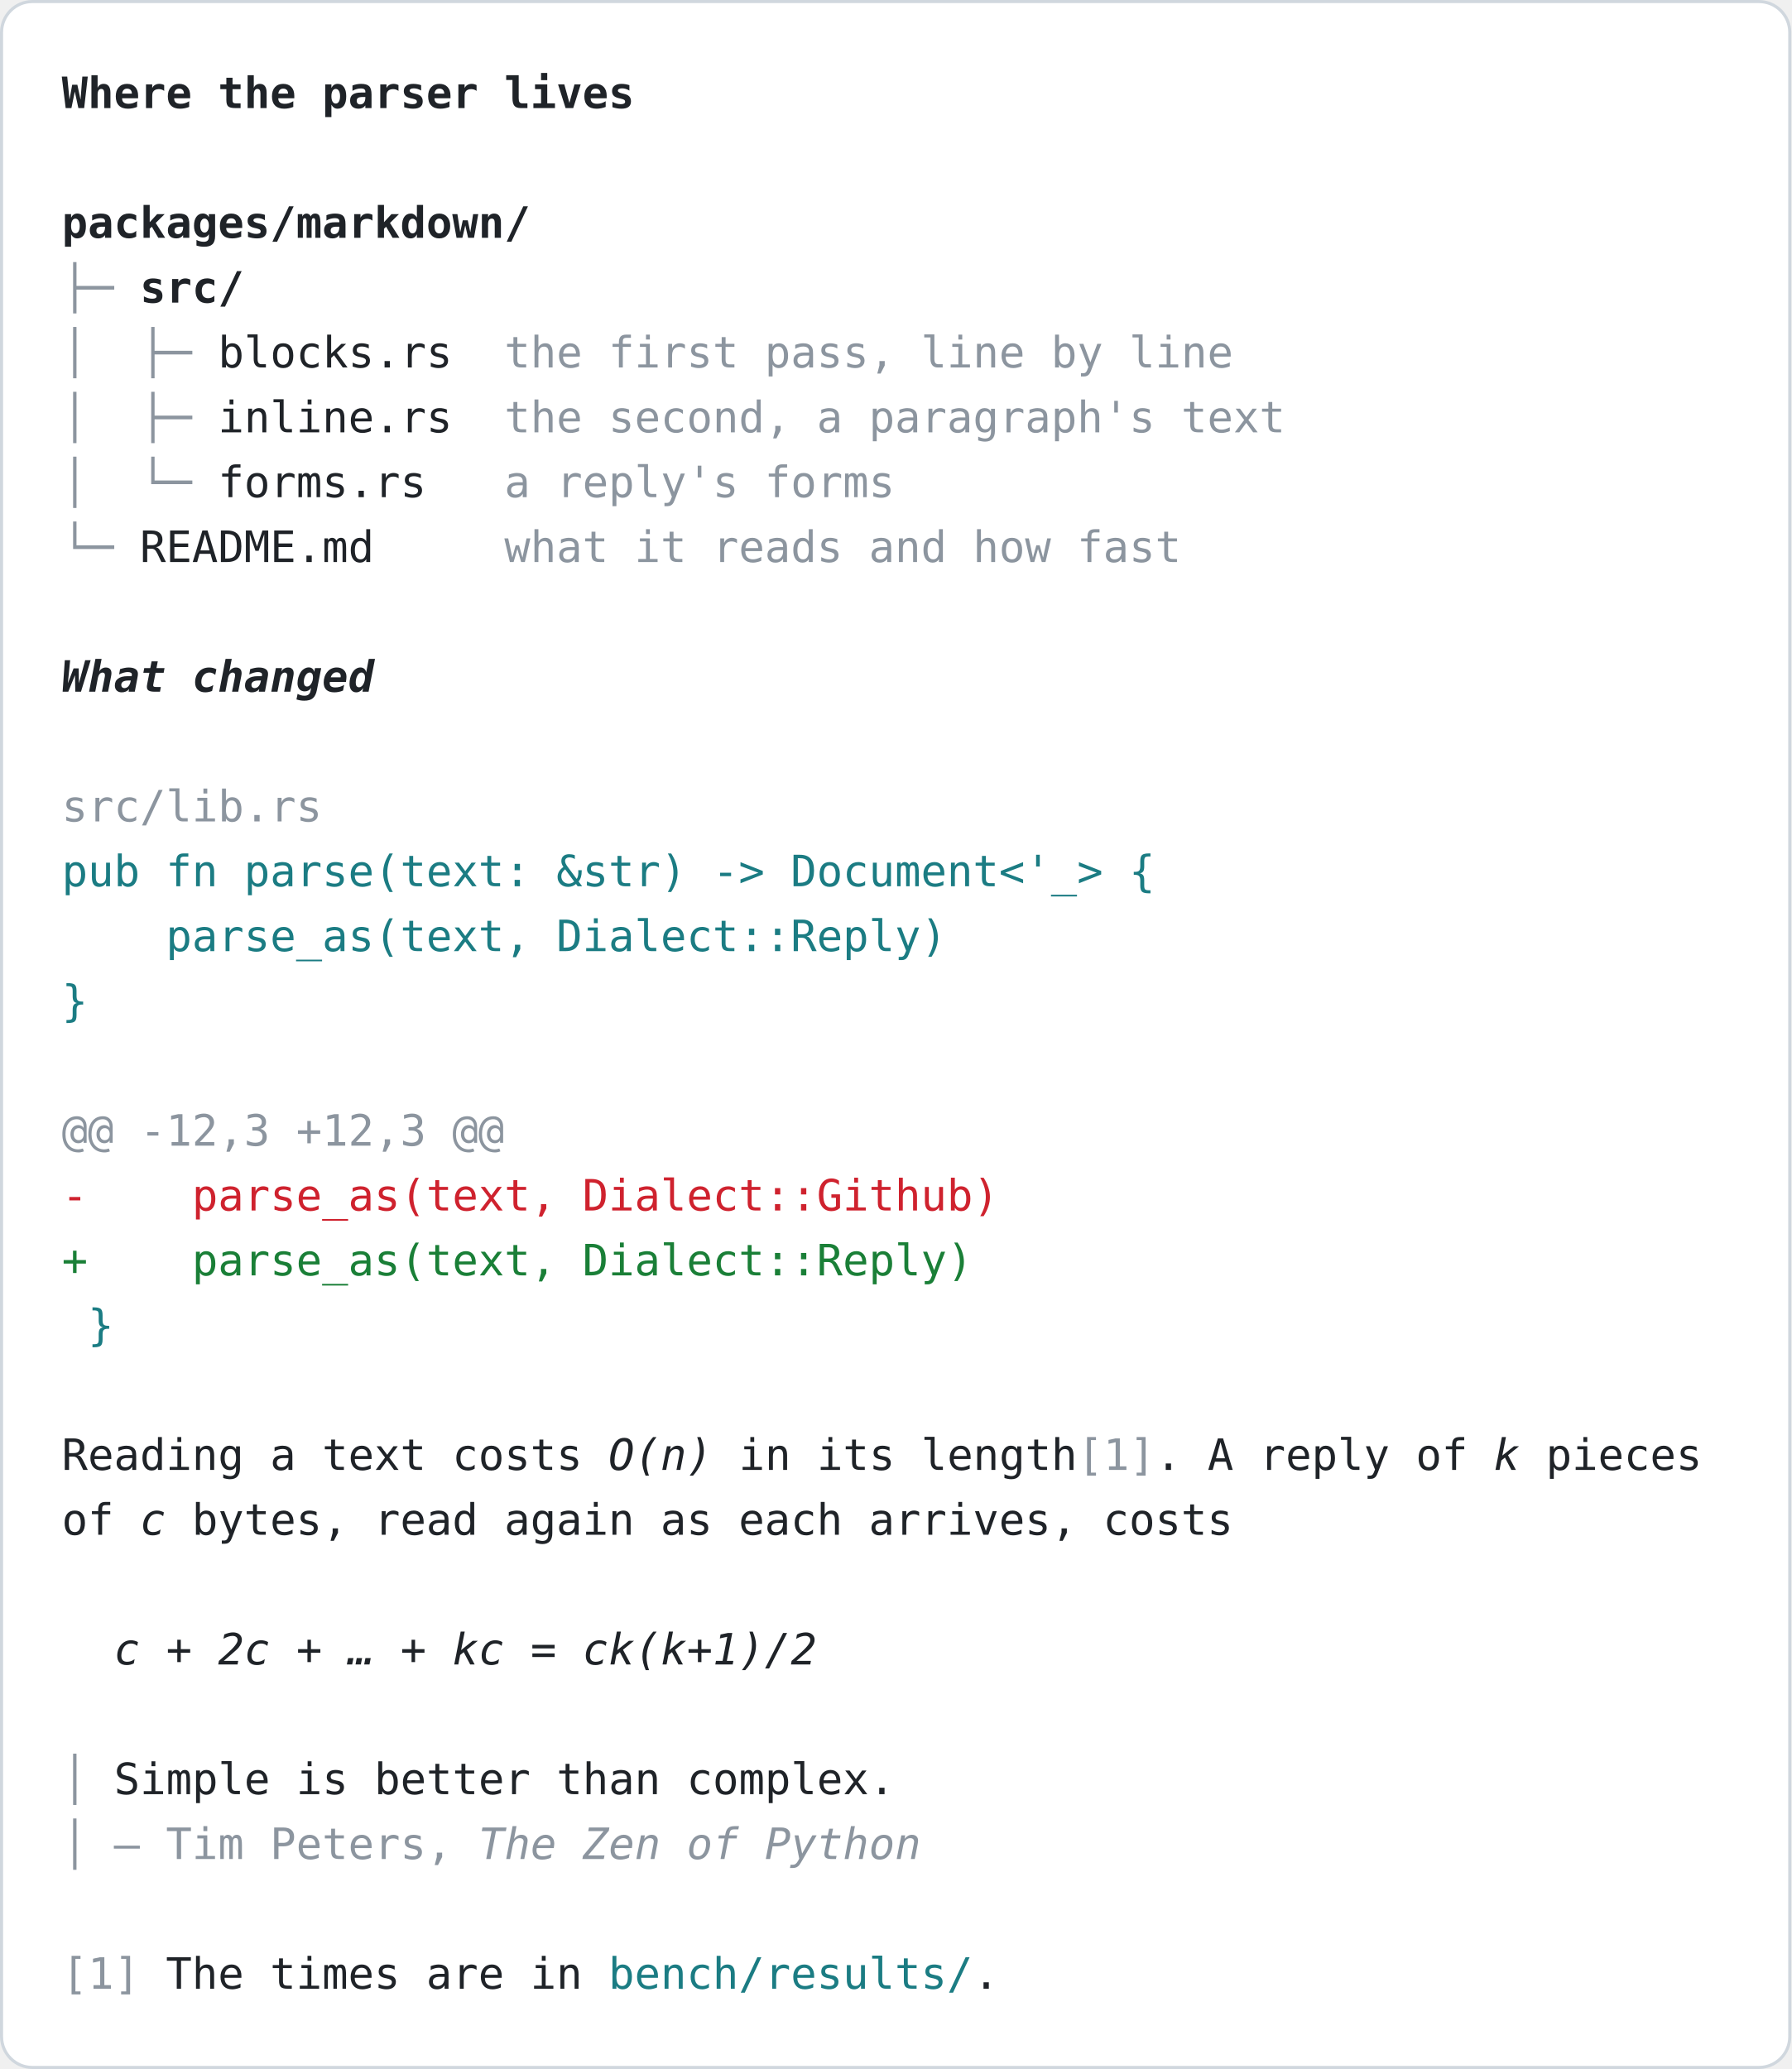
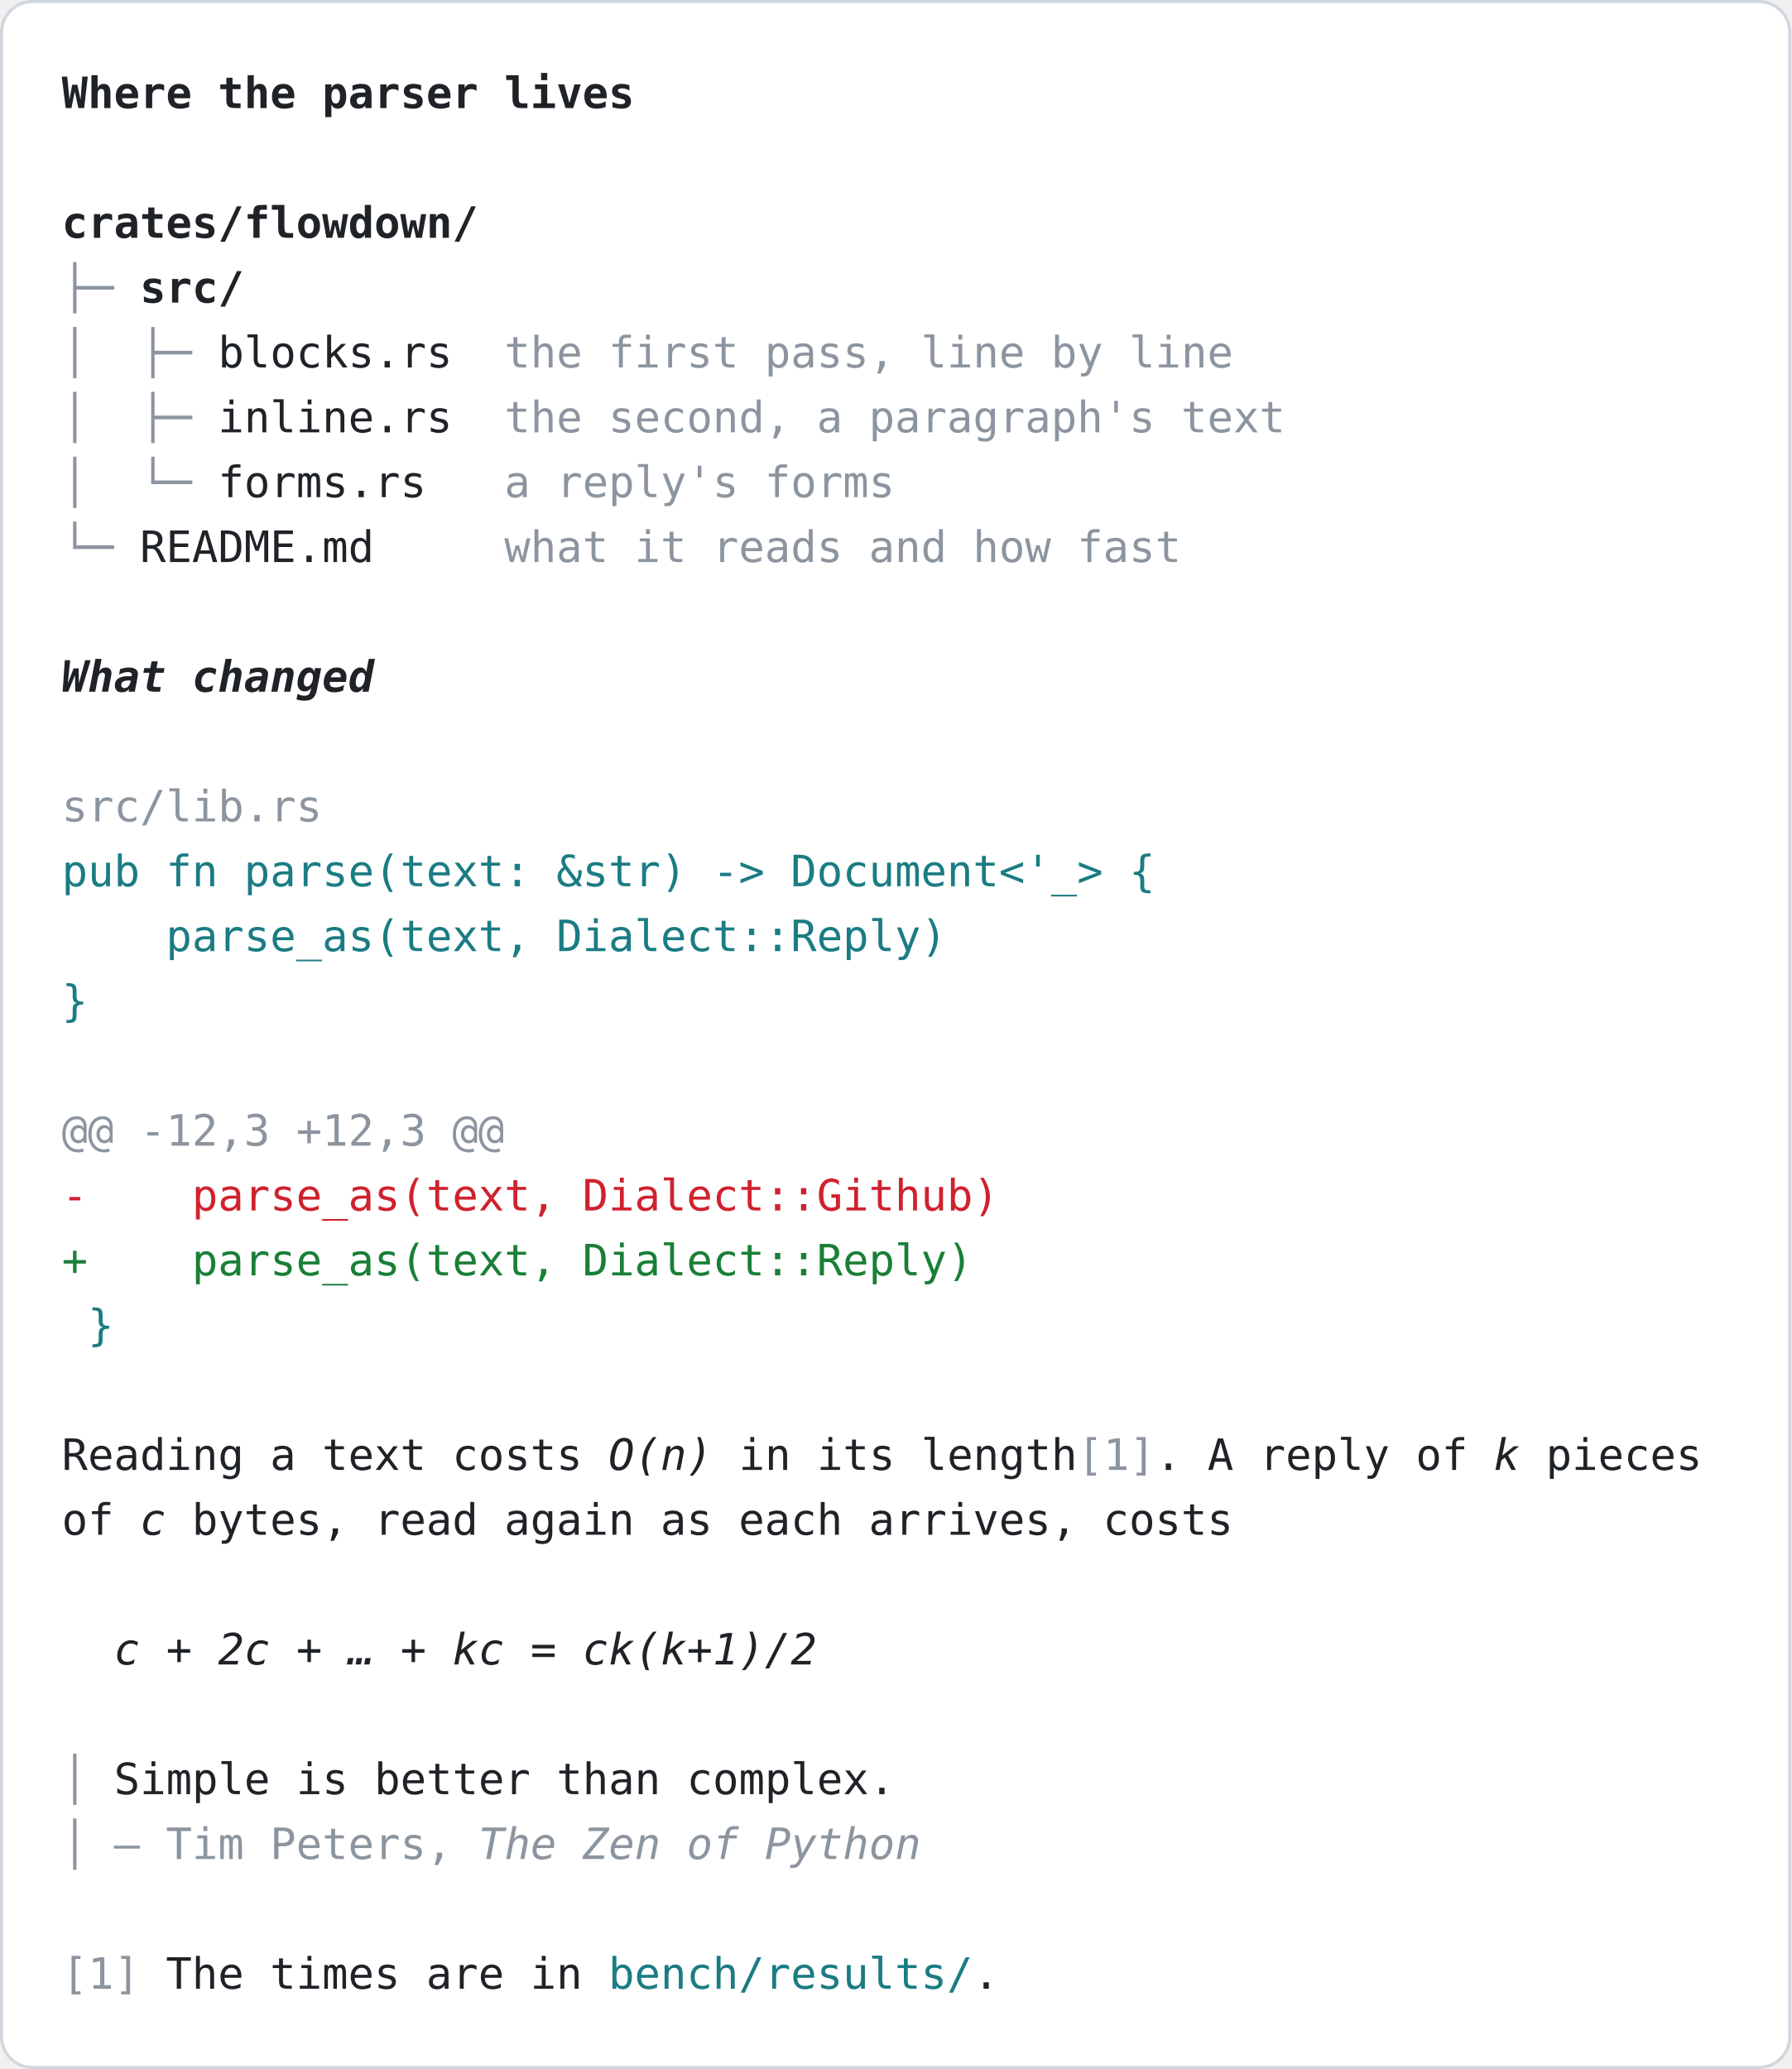
<svg xmlns="http://www.w3.org/2000/svg" viewBox="0 0 580 670" width="580" height="670" font-family="ui-monospace, SFMono-Regular, Menlo, Consolas, monospace" font-size="14">
  <rect x="0.5" y="0.5" width="579" height="669" rx="10" fill="#ffffff" stroke="#d0d7de" />
  <text x="20.0" y="35.0" fill="#1f2328" xml:space="preserve" textLength="185.5" lengthAdjust="spacingAndGlyphs" font-weight="700">Where the parser lives</text>
-   <text x="20.0" y="77.0" fill="#1f2328" xml:space="preserve" textLength="151.7" lengthAdjust="spacingAndGlyphs" font-weight="700">packages/markdown/</text>
+   <text x="20.0" y="77.0" fill="#1f2328" xml:space="preserve" textLength="134.9" lengthAdjust="spacingAndGlyphs" font-weight="700">crates/flowdown/</text>
  <text x="20.0" y="98.0" fill="#8c959f" xml:space="preserve" textLength="25.3" lengthAdjust="spacingAndGlyphs">├─ </text>
  <text x="45.3" y="98.0" fill="#1f2328" xml:space="preserve" textLength="33.7" lengthAdjust="spacingAndGlyphs" font-weight="700">src/</text>
  <text x="20.0" y="119.0" fill="#8c959f" xml:space="preserve" textLength="50.6" lengthAdjust="spacingAndGlyphs">│  ├─ </text>
  <text x="70.6" y="119.0" fill="#1f2328" xml:space="preserve" textLength="92.7" lengthAdjust="spacingAndGlyphs">blocks.rs  </text>
  <text x="163.3" y="119.0" fill="#8c959f" xml:space="preserve" textLength="236.0" lengthAdjust="spacingAndGlyphs">the first pass, line by line</text>
  <text x="20.0" y="140.0" fill="#8c959f" xml:space="preserve" textLength="50.6" lengthAdjust="spacingAndGlyphs">│  ├─ </text>
  <text x="70.6" y="140.0" fill="#1f2328" xml:space="preserve" textLength="92.7" lengthAdjust="spacingAndGlyphs">inline.rs  </text>
  <text x="163.3" y="140.0" fill="#8c959f" xml:space="preserve" textLength="252.9" lengthAdjust="spacingAndGlyphs">the second, a paragraph's text</text>
  <text x="20.0" y="161.0" fill="#8c959f" xml:space="preserve" textLength="50.6" lengthAdjust="spacingAndGlyphs">│  └─ </text>
  <text x="70.6" y="161.0" fill="#1f2328" xml:space="preserve" textLength="92.7" lengthAdjust="spacingAndGlyphs">forms.rs   </text>
  <text x="163.3" y="161.0" fill="#8c959f" xml:space="preserve" textLength="126.4" lengthAdjust="spacingAndGlyphs">a reply's forms</text>
  <text x="20.0" y="182.0" fill="#8c959f" xml:space="preserve" textLength="25.3" lengthAdjust="spacingAndGlyphs">└─ </text>
  <text x="45.3" y="182.0" fill="#1f2328" xml:space="preserve" textLength="118.0" lengthAdjust="spacingAndGlyphs">README.md     </text>
  <text x="163.3" y="182.0" fill="#8c959f" xml:space="preserve" textLength="219.2" lengthAdjust="spacingAndGlyphs">what it reads and how fast</text>
  <text x="20.0" y="224.0" fill="#1f2328" xml:space="preserve" textLength="101.2" lengthAdjust="spacingAndGlyphs" font-weight="700" font-style="italic">What changed</text>
  <text x="20.0" y="266.0" fill="#8c959f" xml:space="preserve" textLength="84.3" lengthAdjust="spacingAndGlyphs">src/lib.rs</text>
  <text x="20.0" y="287.0" fill="#1b7c83" xml:space="preserve" textLength="354.1" lengthAdjust="spacingAndGlyphs">pub fn parse(text: &amp;str) -&gt; Document&lt;'_&gt; {</text>
  <text x="20.0" y="308.0" fill="#1b7c83" xml:space="preserve" textLength="286.6" lengthAdjust="spacingAndGlyphs">    parse_as(text, Dialect::Reply)</text>
  <text x="20.0" y="329.0" fill="#1b7c83" xml:space="preserve" textLength="8.4" lengthAdjust="spacingAndGlyphs">}</text>
  <text x="20.0" y="371.0" fill="#8c959f" xml:space="preserve" textLength="143.3" lengthAdjust="spacingAndGlyphs">@@ -12,3 +12,3 @@</text>
  <text x="20.0" y="392.0" fill="#cf222e" xml:space="preserve" textLength="303.5" lengthAdjust="spacingAndGlyphs">-    parse_as(text, Dialect::Github)</text>
  <text x="20.0" y="413.0" fill="#1a7f37" xml:space="preserve" textLength="295.1" lengthAdjust="spacingAndGlyphs">+    parse_as(text, Dialect::Reply)</text>
  <text x="20.0" y="434.0" fill="#1b7c83" xml:space="preserve" textLength="16.9" lengthAdjust="spacingAndGlyphs"> }</text>
  <text x="20.0" y="476.0" fill="#1f2328" xml:space="preserve" textLength="177.0" lengthAdjust="spacingAndGlyphs">Reading a text costs </text>
  <text x="197.0" y="476.0" fill="#1f2328" xml:space="preserve" textLength="33.7" lengthAdjust="spacingAndGlyphs" font-style="italic">O(n)</text>
  <text x="230.8" y="476.0" fill="#1f2328" xml:space="preserve" textLength="118.0" lengthAdjust="spacingAndGlyphs"> in its length</text>
  <text x="348.8" y="476.0" fill="#8c959f" xml:space="preserve" textLength="25.3" lengthAdjust="spacingAndGlyphs">[1]</text>
  <text x="374.1" y="476.0" fill="#1f2328" xml:space="preserve" textLength="109.6" lengthAdjust="spacingAndGlyphs">. A reply of </text>
  <text x="483.6" y="476.0" fill="#1f2328" xml:space="preserve" textLength="8.4" lengthAdjust="spacingAndGlyphs" font-style="italic">k</text>
  <text x="492.1" y="476.0" fill="#1f2328" xml:space="preserve" textLength="59.0" lengthAdjust="spacingAndGlyphs"> pieces</text>
  <text x="20.0" y="497.0" fill="#1f2328" xml:space="preserve" textLength="25.3" lengthAdjust="spacingAndGlyphs">of </text>
  <text x="45.3" y="497.0" fill="#1f2328" xml:space="preserve" textLength="8.4" lengthAdjust="spacingAndGlyphs" font-style="italic">c</text>
  <text x="53.7" y="497.0" fill="#1f2328" xml:space="preserve" textLength="345.6" lengthAdjust="spacingAndGlyphs"> bytes, read again as each arrives, costs</text>
  <text x="36.9" y="539.0" fill="#1f2328" xml:space="preserve" textLength="227.6" lengthAdjust="spacingAndGlyphs" font-style="italic">c + 2c + … + kc = ck(k+1)/2</text>
  <text x="20.0" y="581.0" fill="#8c959f" xml:space="preserve" textLength="16.9" lengthAdjust="spacingAndGlyphs">│ </text>
  <text x="36.9" y="581.0" fill="#1f2328" xml:space="preserve" textLength="252.9" lengthAdjust="spacingAndGlyphs">Simple is better than complex.</text>
  <text x="20.0" y="602.0" fill="#8c959f" xml:space="preserve" textLength="134.9" lengthAdjust="spacingAndGlyphs">│ — Tim Peters, </text>
  <text x="154.9" y="602.0" fill="#8c959f" xml:space="preserve" textLength="143.3" lengthAdjust="spacingAndGlyphs" font-style="italic">The Zen of Python</text>
  <text x="20.0" y="644.0" fill="#8c959f" xml:space="preserve" textLength="33.7" lengthAdjust="spacingAndGlyphs">[1] </text>
  <text x="53.7" y="644.0" fill="#1f2328" xml:space="preserve" textLength="143.3" lengthAdjust="spacingAndGlyphs">The times are in </text>
  <text x="197.0" y="644.0" fill="#1b7c83" xml:space="preserve" textLength="118.0" lengthAdjust="spacingAndGlyphs">bench/results/</text>
  <text x="315.1" y="644.0" fill="#1f2328" xml:space="preserve" textLength="8.4" lengthAdjust="spacingAndGlyphs">.</text>
</svg>
